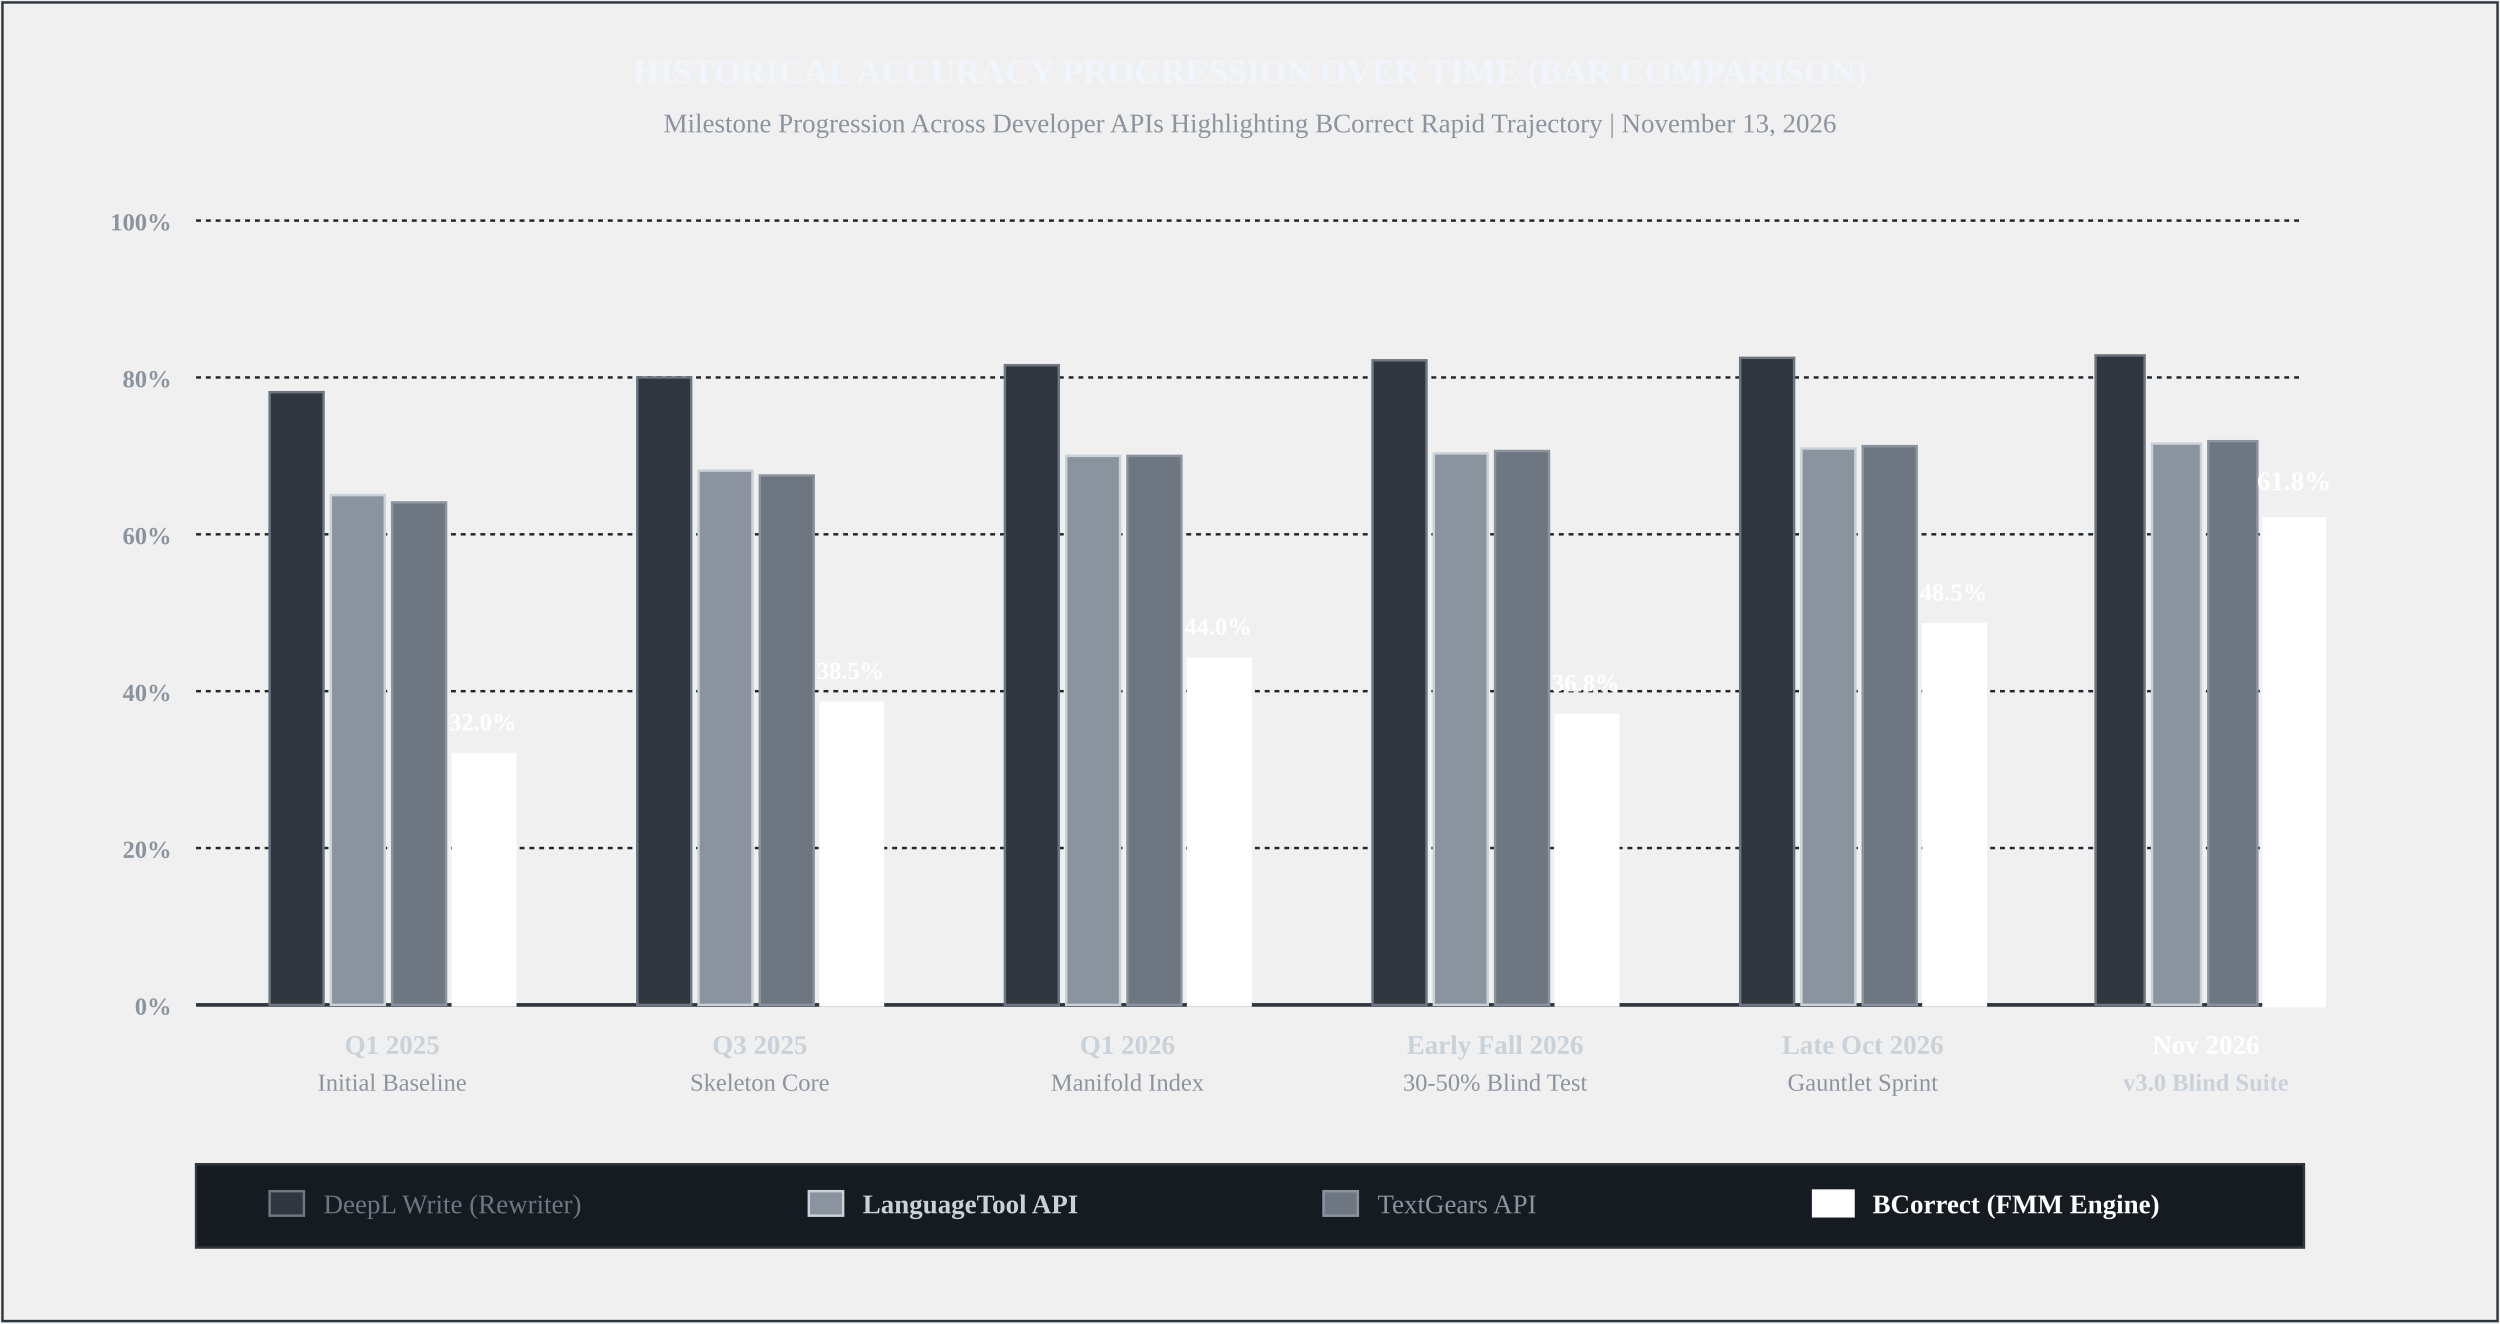
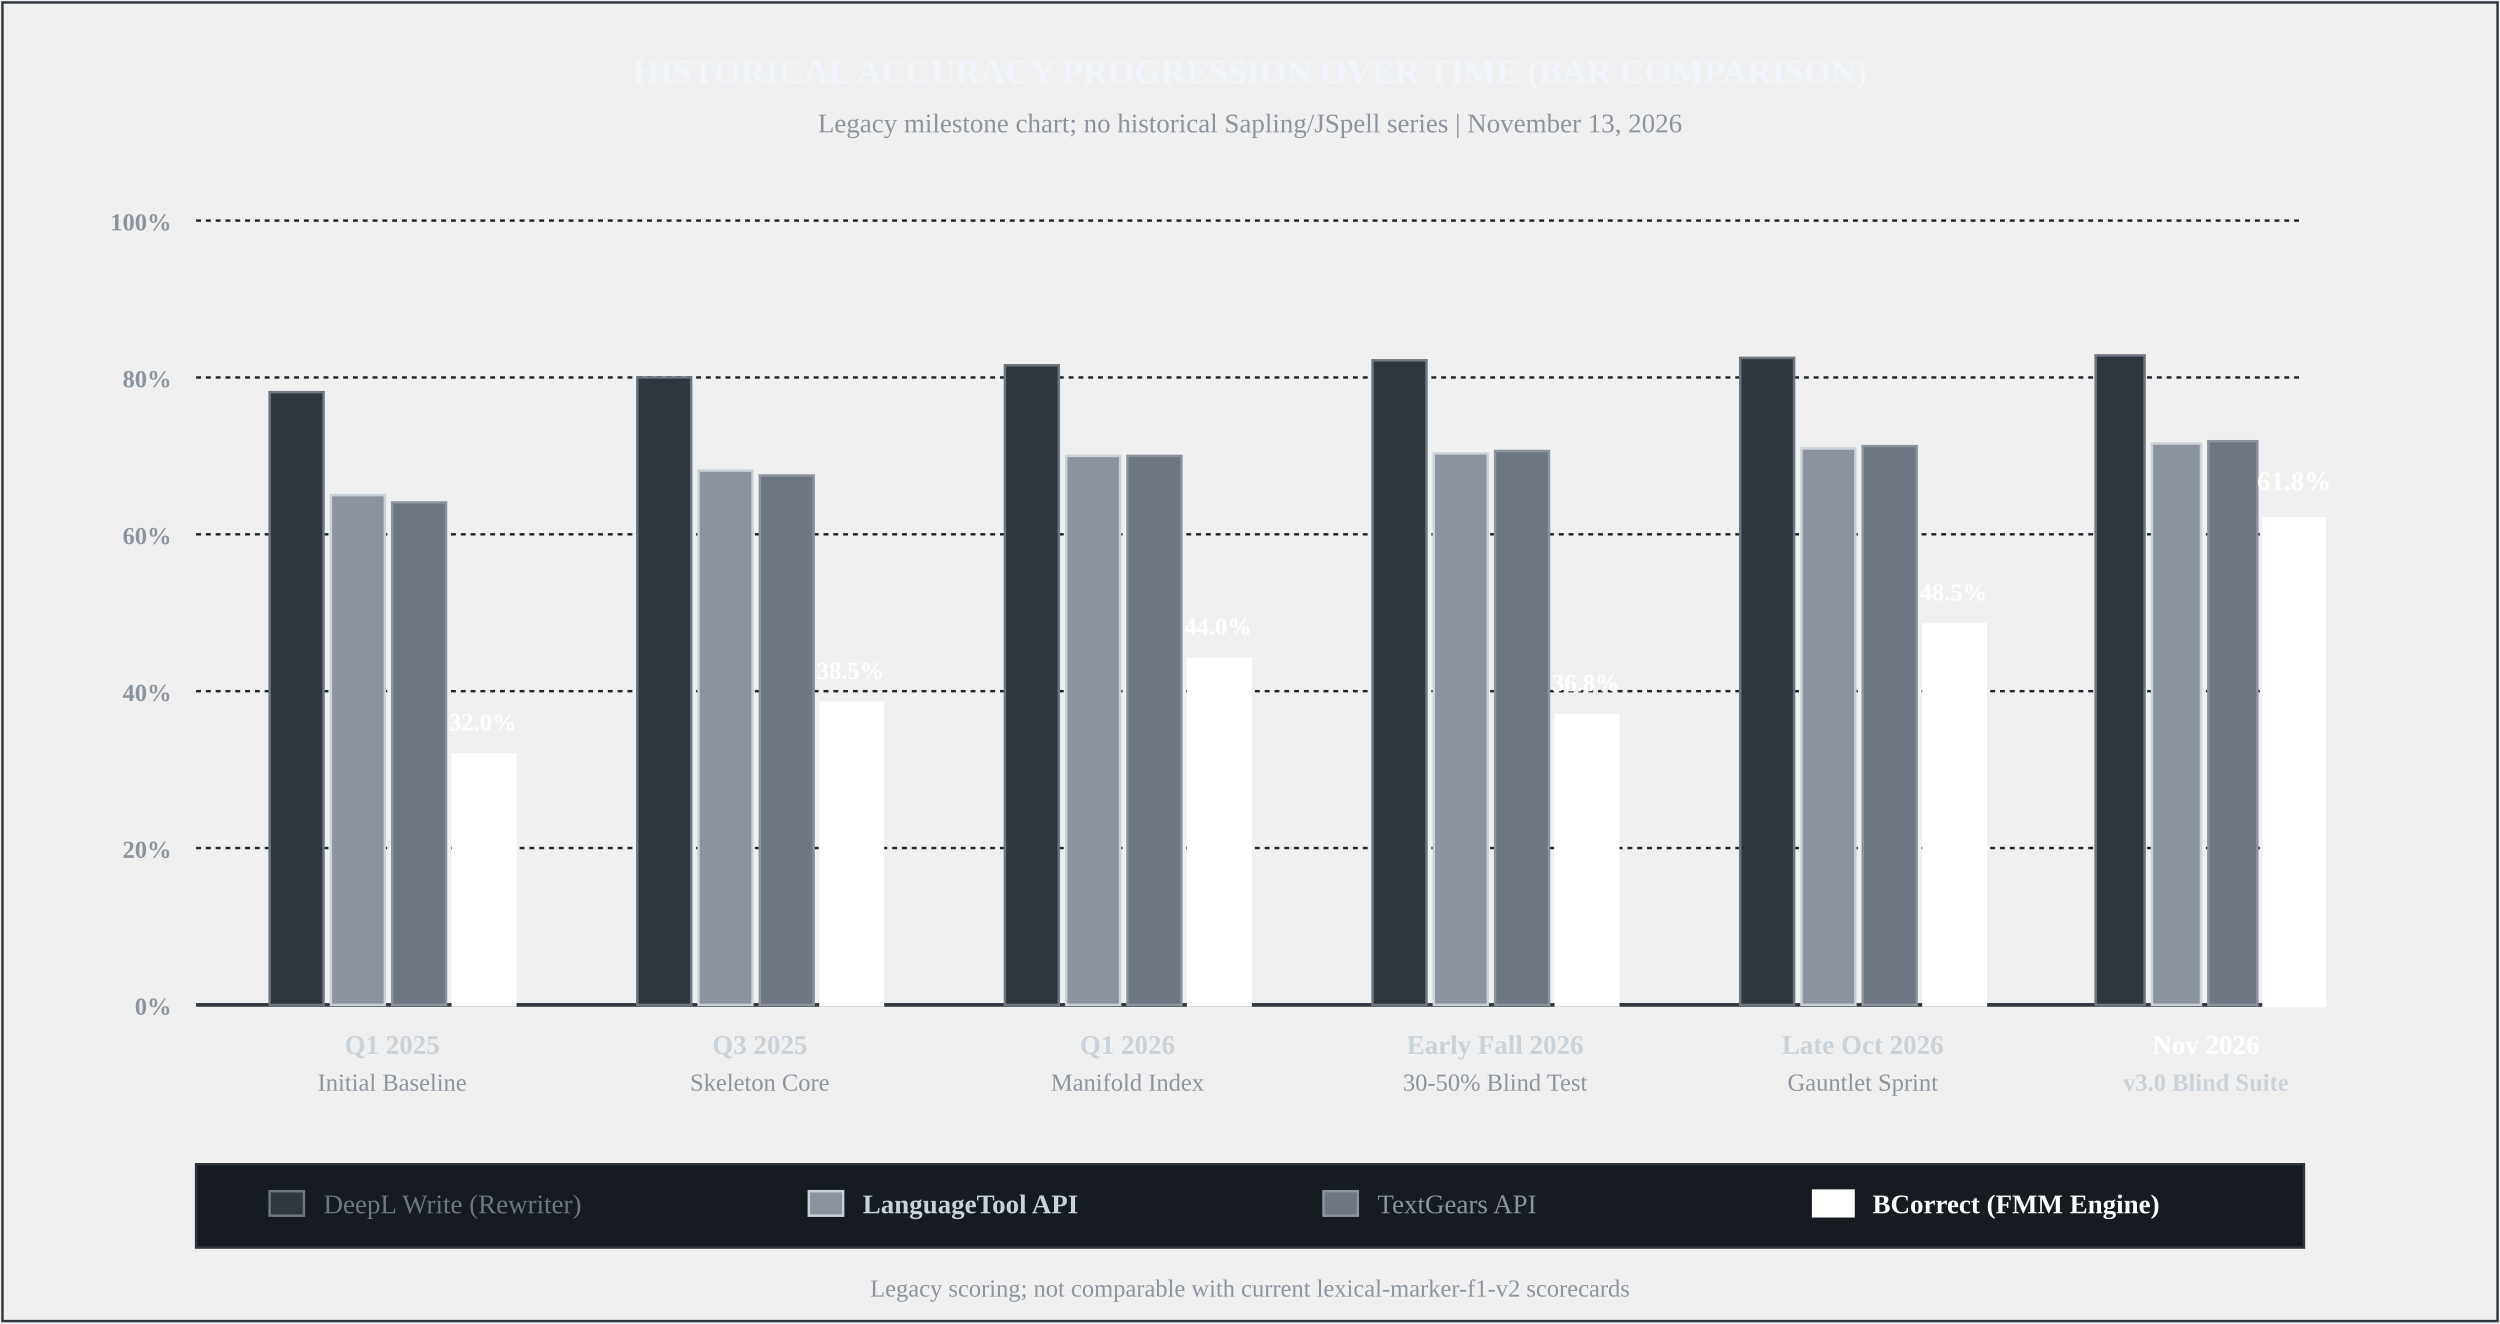
<svg xmlns="http://www.w3.org/2000/svg" viewBox="0 0 1020 540" width="100%" height="auto" style="background:#0d1117" font-family="-apple-system,BlinkMacSystemFont,'Segoe UI',Helvetica,Arial,sans-serif;">
  <rect x="1" y="1" width="1018" height="538" fill="none" stroke="#30363d" stroke-width="1" />
  <text x="510" y="34" fill="#f0f6fc" font-size="14" font-weight="700" text-anchor="middle">HISTORICAL ACCURACY PROGRESSION OVER TIME (BAR COMPARISON)</text>
-   <text x="510" y="54" fill="#8b949e" font-size="11" text-anchor="middle">Milestone Progression Across Developer APIs Highlighting BCorrect Rapid Trajectory | November 13, 2026</text>
+   <text x="510" y="54" fill="#8b949e" font-size="11" text-anchor="middle">Legacy milestone chart; no historical Sapling/JSpell series | November 13, 2026</text>
  <line x1="80" y1="410" x2="940" y2="410" stroke="#30363d" stroke-width="1.5" />
  <line x1="80" y1="346" x2="940" y2="346" stroke="#21262d" stroke-width="1" stroke-dasharray="2,2" />
  <line x1="80" y1="282" x2="940" y2="282" stroke="#21262d" stroke-width="1" stroke-dasharray="2,2" />
  <line x1="80" y1="218" x2="940" y2="218" stroke="#21262d" stroke-width="1" stroke-dasharray="2,2" />
  <line x1="80" y1="154" x2="940" y2="154" stroke="#21262d" stroke-width="1" stroke-dasharray="2,2" />
  <line x1="80" y1="90" x2="940" y2="90" stroke="#21262d" stroke-width="1" stroke-dasharray="2,2" />
  <text x="70" y="414" fill="#8b949e" font-size="10" font-weight="600" text-anchor="end">0%</text>
  <text x="70" y="350" fill="#8b949e" font-size="10" font-weight="600" text-anchor="end">20%</text>
  <text x="70" y="286" fill="#8b949e" font-size="10" font-weight="600" text-anchor="end">40%</text>
  <text x="70" y="222" fill="#8b949e" font-size="10" font-weight="600" text-anchor="end">60%</text>
  <text x="70" y="158" fill="#8b949e" font-size="10" font-weight="600" text-anchor="end">80%</text>
  <text x="70" y="94" fill="#8b949e" font-size="10" font-weight="600" text-anchor="end">100%</text>
  <rect x="110" y="160" width="22" height="250" fill="#30363d" stroke="#6e7681" stroke-width="1" />
  <rect x="135" y="202" width="22" height="208" fill="#8b949e" stroke="#c9d1d9" stroke-width="1" />
  <rect x="160" y="205" width="22" height="205" fill="#6e7681" stroke="#8b949e" stroke-width="1" />
  <rect x="185" y="308" width="25" height="102" fill="#ffffff" stroke="#ffffff" stroke-width="1.5" />
  <text x="197" y="298" fill="#ffffff" font-size="10" font-weight="700" text-anchor="middle">32.0%</text>
  <text x="160" y="430" fill="#c9d1d9" font-size="11" font-weight="600" text-anchor="middle">Q1 2025</text>
  <text x="160" y="445" fill="#8b949e" font-size="10" text-anchor="middle">Initial Baseline</text>
  <rect x="260" y="154" width="22" height="256" fill="#30363d" stroke="#6e7681" stroke-width="1" />
  <rect x="285" y="192" width="22" height="218" fill="#8b949e" stroke="#c9d1d9" stroke-width="1" />
  <rect x="310" y="194" width="22" height="216" fill="#6e7681" stroke="#8b949e" stroke-width="1" />
  <rect x="335" y="287" width="25" height="123" fill="#ffffff" stroke="#ffffff" stroke-width="1.5" />
  <text x="347" y="277" fill="#ffffff" font-size="10" font-weight="700" text-anchor="middle">38.5%</text>
  <text x="310" y="430" fill="#c9d1d9" font-size="11" font-weight="600" text-anchor="middle">Q3 2025</text>
  <text x="310" y="445" fill="#8b949e" font-size="10" text-anchor="middle">Skeleton Core</text>
  <rect x="410" y="149" width="22" height="261" fill="#30363d" stroke="#6e7681" stroke-width="1" />
  <rect x="435" y="186" width="22" height="224" fill="#8b949e" stroke="#c9d1d9" stroke-width="1" />
  <rect x="460" y="186" width="22" height="224" fill="#6e7681" stroke="#8b949e" stroke-width="1" />
  <rect x="485" y="269" width="25" height="141" fill="#ffffff" stroke="#ffffff" stroke-width="1.5" />
  <text x="497" y="259" fill="#ffffff" font-size="10" font-weight="700" text-anchor="middle">44.0%</text>
  <text x="460" y="430" fill="#c9d1d9" font-size="11" font-weight="600" text-anchor="middle">Q1 2026</text>
  <text x="460" y="445" fill="#8b949e" font-size="10" text-anchor="middle">Manifold Index</text>
  <rect x="560" y="147" width="22" height="263" fill="#30363d" stroke="#6e7681" stroke-width="1" />
  <rect x="585" y="185" width="22" height="225" fill="#8b949e" stroke="#c9d1d9" stroke-width="1" />
  <rect x="610" y="184" width="22" height="226" fill="#6e7681" stroke="#8b949e" stroke-width="1" />
  <rect x="635" y="292" width="25" height="118" fill="#ffffff" stroke="#ffffff" stroke-width="1.5" />
  <text x="647" y="282" fill="#ffffff" font-size="10" font-weight="700" text-anchor="middle">36.8%</text>
  <text x="610" y="430" fill="#c9d1d9" font-size="11" font-weight="600" text-anchor="middle">Early Fall 2026</text>
  <text x="610" y="445" fill="#8b949e" font-size="10" text-anchor="middle">30-50% Blind Test</text>
  <rect x="710" y="146" width="22" height="264" fill="#30363d" stroke="#6e7681" stroke-width="1" />
  <rect x="735" y="183" width="22" height="227" fill="#8b949e" stroke="#c9d1d9" stroke-width="1" />
  <rect x="760" y="182" width="22" height="228" fill="#6e7681" stroke="#8b949e" stroke-width="1" />
  <rect x="785" y="255" width="25" height="155" fill="#ffffff" stroke="#ffffff" stroke-width="1.5" />
  <text x="797" y="245" fill="#ffffff" font-size="10" font-weight="700" text-anchor="middle">48.5%</text>
  <text x="760" y="430" fill="#c9d1d9" font-size="11" font-weight="600" text-anchor="middle">Late Oct 2026</text>
  <text x="760" y="445" fill="#8b949e" font-size="10" text-anchor="middle">Gauntlet Sprint</text>
  <rect x="855" y="145" width="20" height="265" fill="#30363d" stroke="#6e7681" stroke-width="1" />
  <rect x="878" y="181" width="20" height="229" fill="#8b949e" stroke="#c9d1d9" stroke-width="1" />
  <rect x="901" y="180" width="20" height="230" fill="#6e7681" stroke="#8b949e" stroke-width="1" />
  <rect x="924" y="212" width="24" height="198" fill="#ffffff" stroke="#ffffff" stroke-width="2" />
  <text x="936" y="200" fill="#ffffff" font-size="11" font-weight="700" text-anchor="middle">61.8%</text>
  <text x="900" y="430" fill="#ffffff" font-size="11" font-weight="700" text-anchor="middle">Nov 2026</text>
  <text x="900" y="445" fill="#c9d1d9" font-size="10" font-weight="600" text-anchor="middle">v3.0 Blind Suite</text>
  <rect x="80" y="475" width="860" height="34" fill="#161b22" stroke="#30363d" stroke-width="1" />
  <rect x="110" y="486" width="14" height="10" fill="#30363d" stroke="#6e7681" stroke-width="1" />
  <text x="132" y="495" fill="#6e7681" font-size="11">DeepL Write (Rewriter)</text>
  <rect x="330" y="486" width="14" height="10" fill="#8b949e" stroke="#c9d1d9" stroke-width="1" />
  <text x="352" y="495" fill="#c9d1d9" font-size="11" font-weight="600">LanguageTool API</text>
  <rect x="540" y="486" width="14" height="10" fill="#6e7681" stroke="#8b949e" stroke-width="1" />
  <text x="562" y="495" fill="#8b949e" font-size="11">TextGears API</text>
  <rect x="740" y="486" width="16" height="10" fill="#ffffff" stroke="#ffffff" stroke-width="1.5" />
  <text x="764" y="495" fill="#ffffff" font-size="11" font-weight="700">BCorrect (FMM Engine)</text>
+   <text x="510" y="529" fill="#8b949e" font-size="10" text-anchor="middle">Legacy scoring; not comparable with current lexical-marker-f1-v2 scorecards</text>
</svg>
